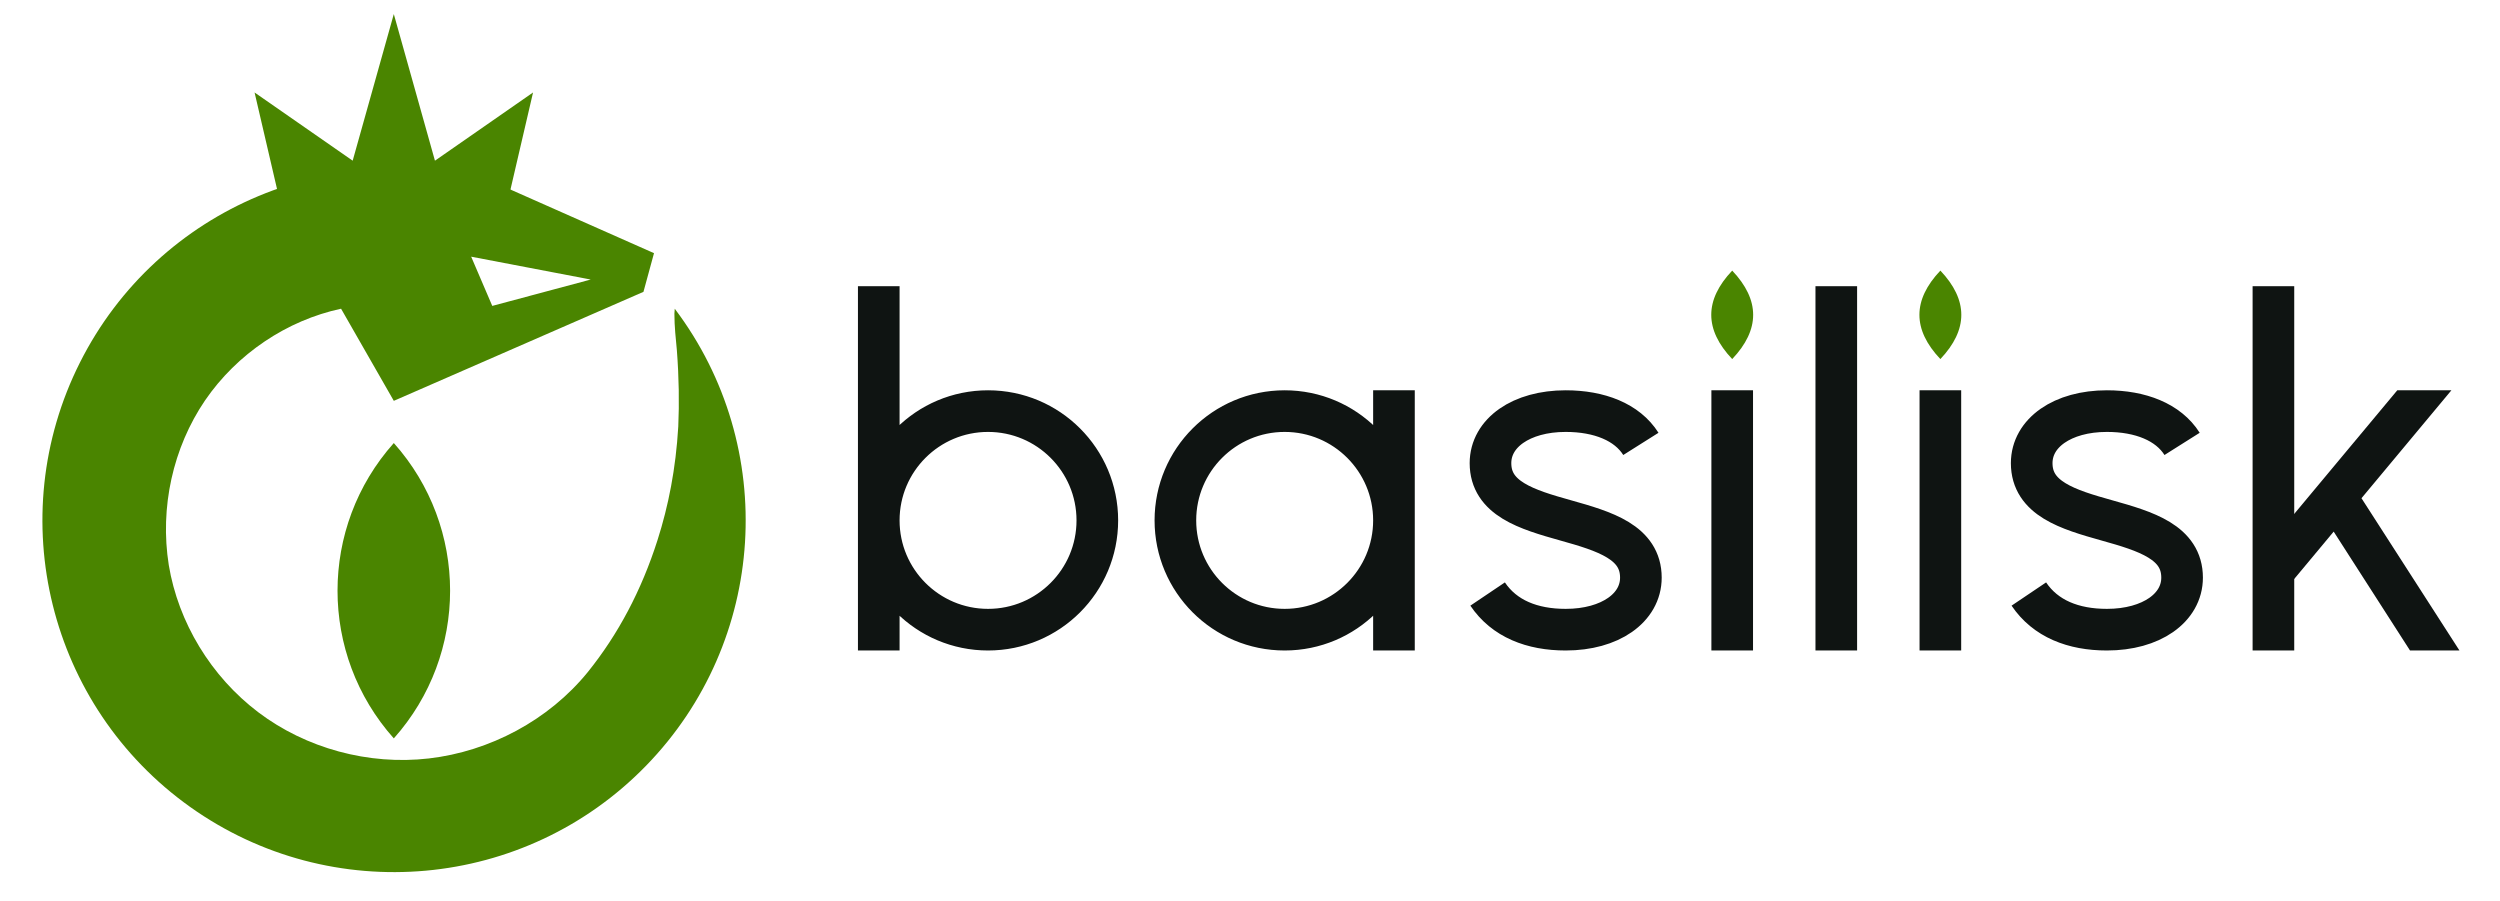
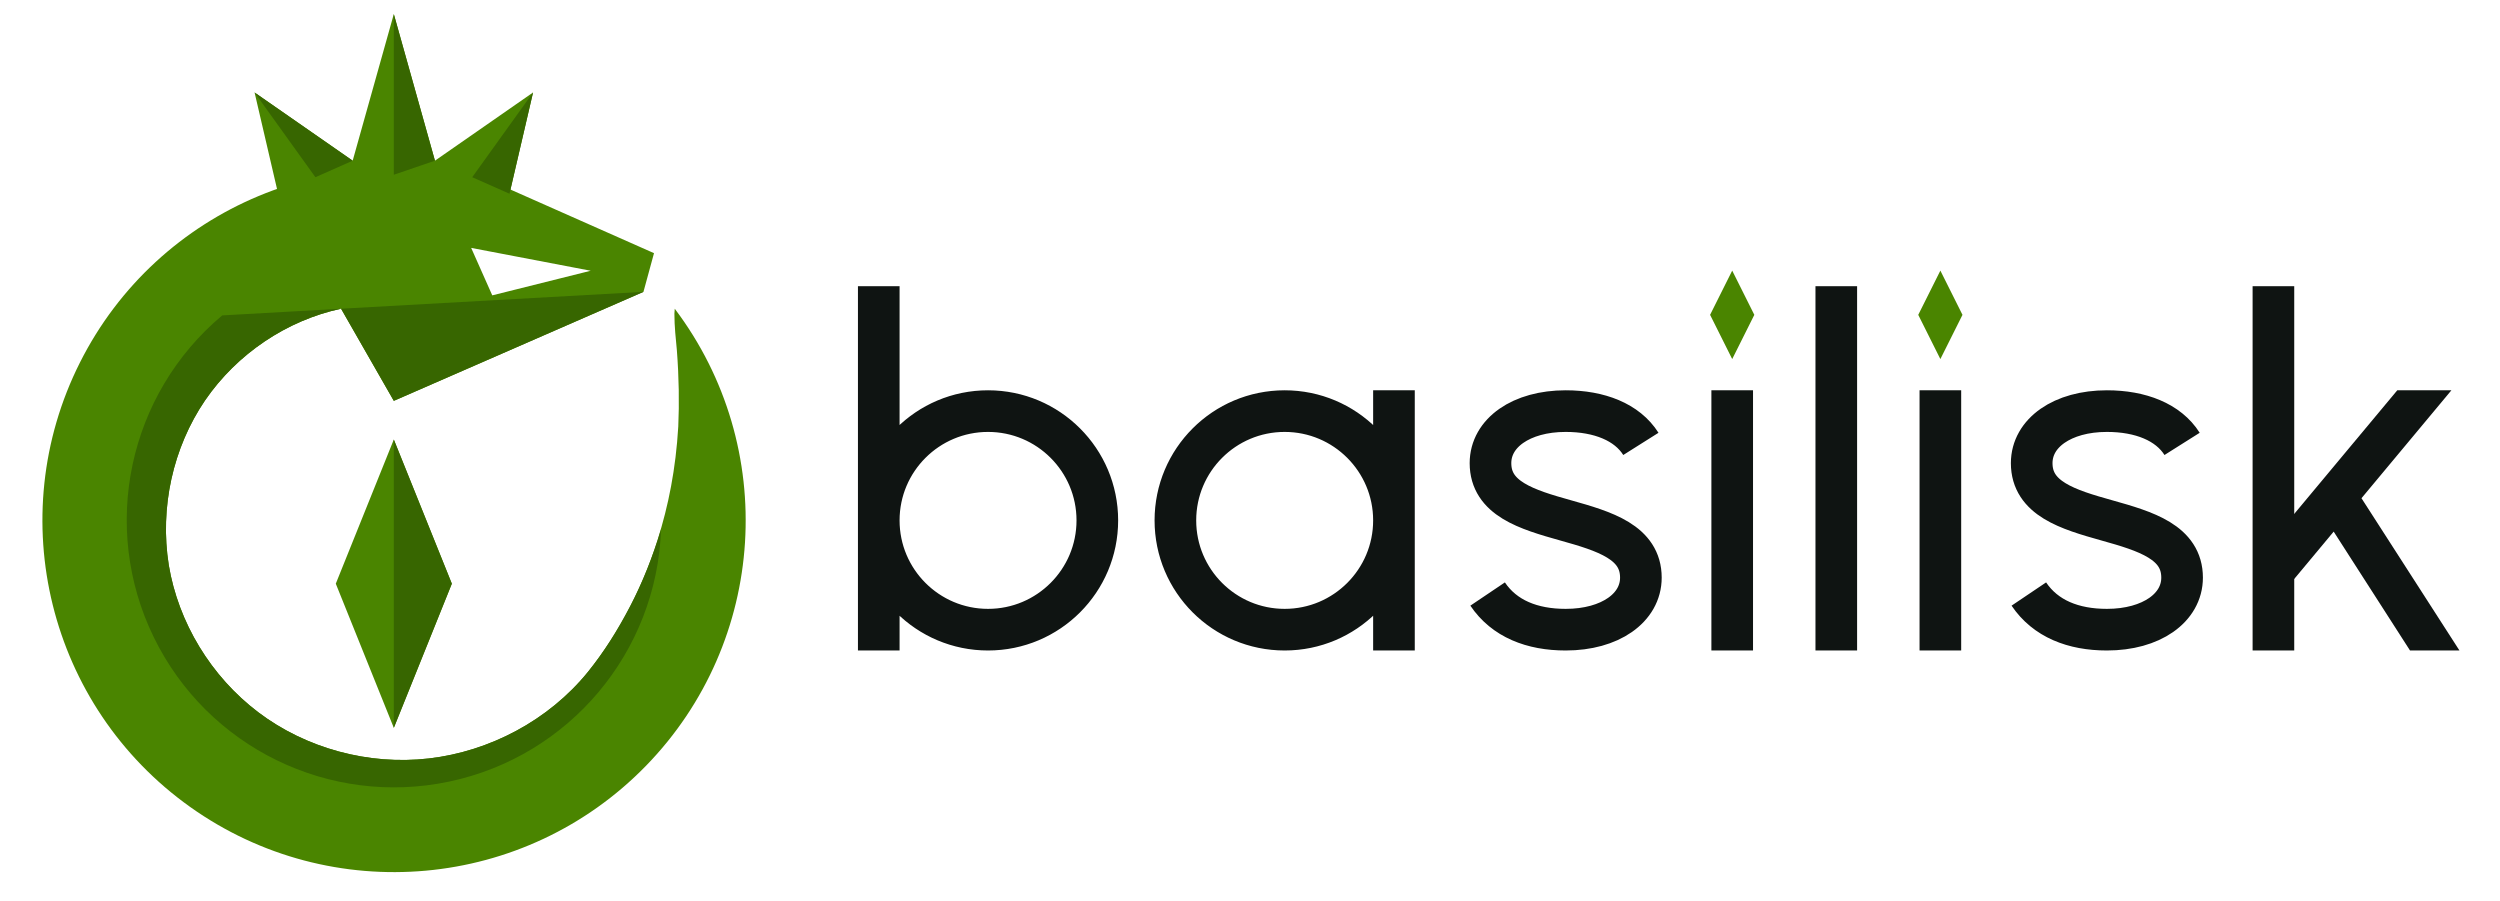
<svg xmlns="http://www.w3.org/2000/svg" viewBox="0 0 711 256" role="img" aria-label="basilisk">
-   <g fill="#4A8500" transform="translate(-16 0)">
-     <path fill-rule="evenodd" d="M158.9 52.9 A100 100 0 1 0 207.9 87.8 L207.8 89.2 C207.8 93 208.2 96.3 208.5 99.6 C209.1 107.4 209.2 114.6 208.9 121.3 C208.2 133.3 206.1 143.9 203 153.6 C198.4 168 191.8 180.4 183.2 191.1 C172 204.9 155.2 213.7 138 215.7 C120.8 217.7 103 212.8 89.5 202.6 C76 192.4 66.7 177 64 160.7 C61.4 144.3 65.2 127.3 74.3 113.9 C83.4 100.6 97.6 91.1 113 87.8 L128 114 L199 83 L202 72 Z M150 73 L184 79.5 L156 87 Z" />
-     <path d="M95.1 55.1 L88.4 26.3 L116.3 45.7 L128 4 L139.7 45.7 L167.6 26.3 L160.9 55.1 Z" />
-     <path d="M128 126 A63.1 63.1 0 0 1 128 210 A63.1 63.1 0 0 1 128 126 Z" />
+   <g transform="translate(-16 0)">
+     <g fill="#4A8500">
+       <path fill-rule="evenodd" d="M158.9 52.9 A100 100 0 1 0 207.9 87.8 L207.8 89.2 C207.8 93 208.2 96.3 208.5 99.6 C209.1 107.4 209.2 114.6 208.9 121.3 C208.2 133.3 206.1 143.9 203 153.6 C198.4 168 191.8 180.4 183.2 191.1 C172 204.9 155.2 213.7 138 215.7 C120.8 217.7 103 212.8 89.5 202.6 C76 192.4 66.7 177 64 160.7 C61.4 144.3 65.2 127.3 74.3 113.9 C83.4 100.6 97.6 91.1 113 87.8 L128 114 L199 83 L202 72 Z M150 70.5 L184 77 L156 84 Z" />
+       <path d="M95.1 55.1 L88.4 26.3 L116.3 45.7 L128 4 L139.7 45.7 L167.6 26.3 L160.9 55.1 Z" />
+       <path d="M128 125 L144.5 166 L128 207 L111.5 166 Z" />
+     </g>
+     <path fill="#376600" d="M199 83 L113 87.8 C97.6 91.1 83.4 100.6 74.3 113.9 C65.2 127.3 61.4 144.3 64 160.7 C66.7 177 76 192.4 89.5 202.6 C103 212.8 120.8 217.7 138 215.7 C155.2 213.7 172 204.9 183.2 191.1 C187.8 185.4 191.7 179.1 195.2 172.4 C198.7 165.7 201.6 158.5 204 150.6 A76 76 0 1 1 79.2 89.7 L113 87.8 L128 114 Z M88.4 26.3 L116.3 45.7 L105.7 50.4 Z M128 4 L139.7 45.7 L128 49.7 Z M167.6 26.3 L160.9 55.1 L150.3 50.4 Z M128 125 L144.5 166 L128 207 Z" />
  </g>
  <g transform="translate(244 81.4) scale(0.74)">
    <path fill="none" stroke="#0F1412" stroke-width="16" d="M8 0 V140 M8 90 a42 42 0 1 0 84 0 a42 42 0 1 0 -84 0 M206 40 V140 M122 90 a42 42 0 1 0 84 0 a42 42 0 1 0 -84 0 M300.9 60.6 C295.6 52.2 284.9 48 272 48 C254.9 48 243.1 56.4 243.1 68 C243.1 81.6 257 85.8 272 90 C287 94.2 300.9 98.4 300.9 112 C300.9 123.6 289.1 132 272 132 C259.1 132 248.4 127.8 242 118.3 M336 40 V140 M376 0 V140 M416 40 V140 M508.9 60.6 C503.6 52.2 492.9 48 480 48 C462.9 48 451.1 56.4 451.1 68 C451.1 81.6 465 85.8 480 90 C495 94.2 508.9 98.4 508.9 112 C508.9 123.6 497.1 132 480 132 C467.1 132 456.4 127.8 450 118.3 M544 0 V140" />
    <path fill="#0F1412" d="M548 87.5 H552 L591.6 40 H612.4 L552 112.5 H548 Z M576.7 79.7 L615.5 140 H596.5 L563.3 88.3 Z" />
-     <path fill="#4A8500" d="M336 -6 Q352.1 11 336 28 Q319.9 11 336 -6 Z M416 -6 Q432.1 11 416 28 Q399.9 11 416 -6 Z" />
+     <path fill="#4A8500" d="M336 -6 L344.5 11 L336 28 L327.5 11 Z M416 -6 L424.5 11 L416 28 L407.5 11 Z" />
  </g>
</svg>
